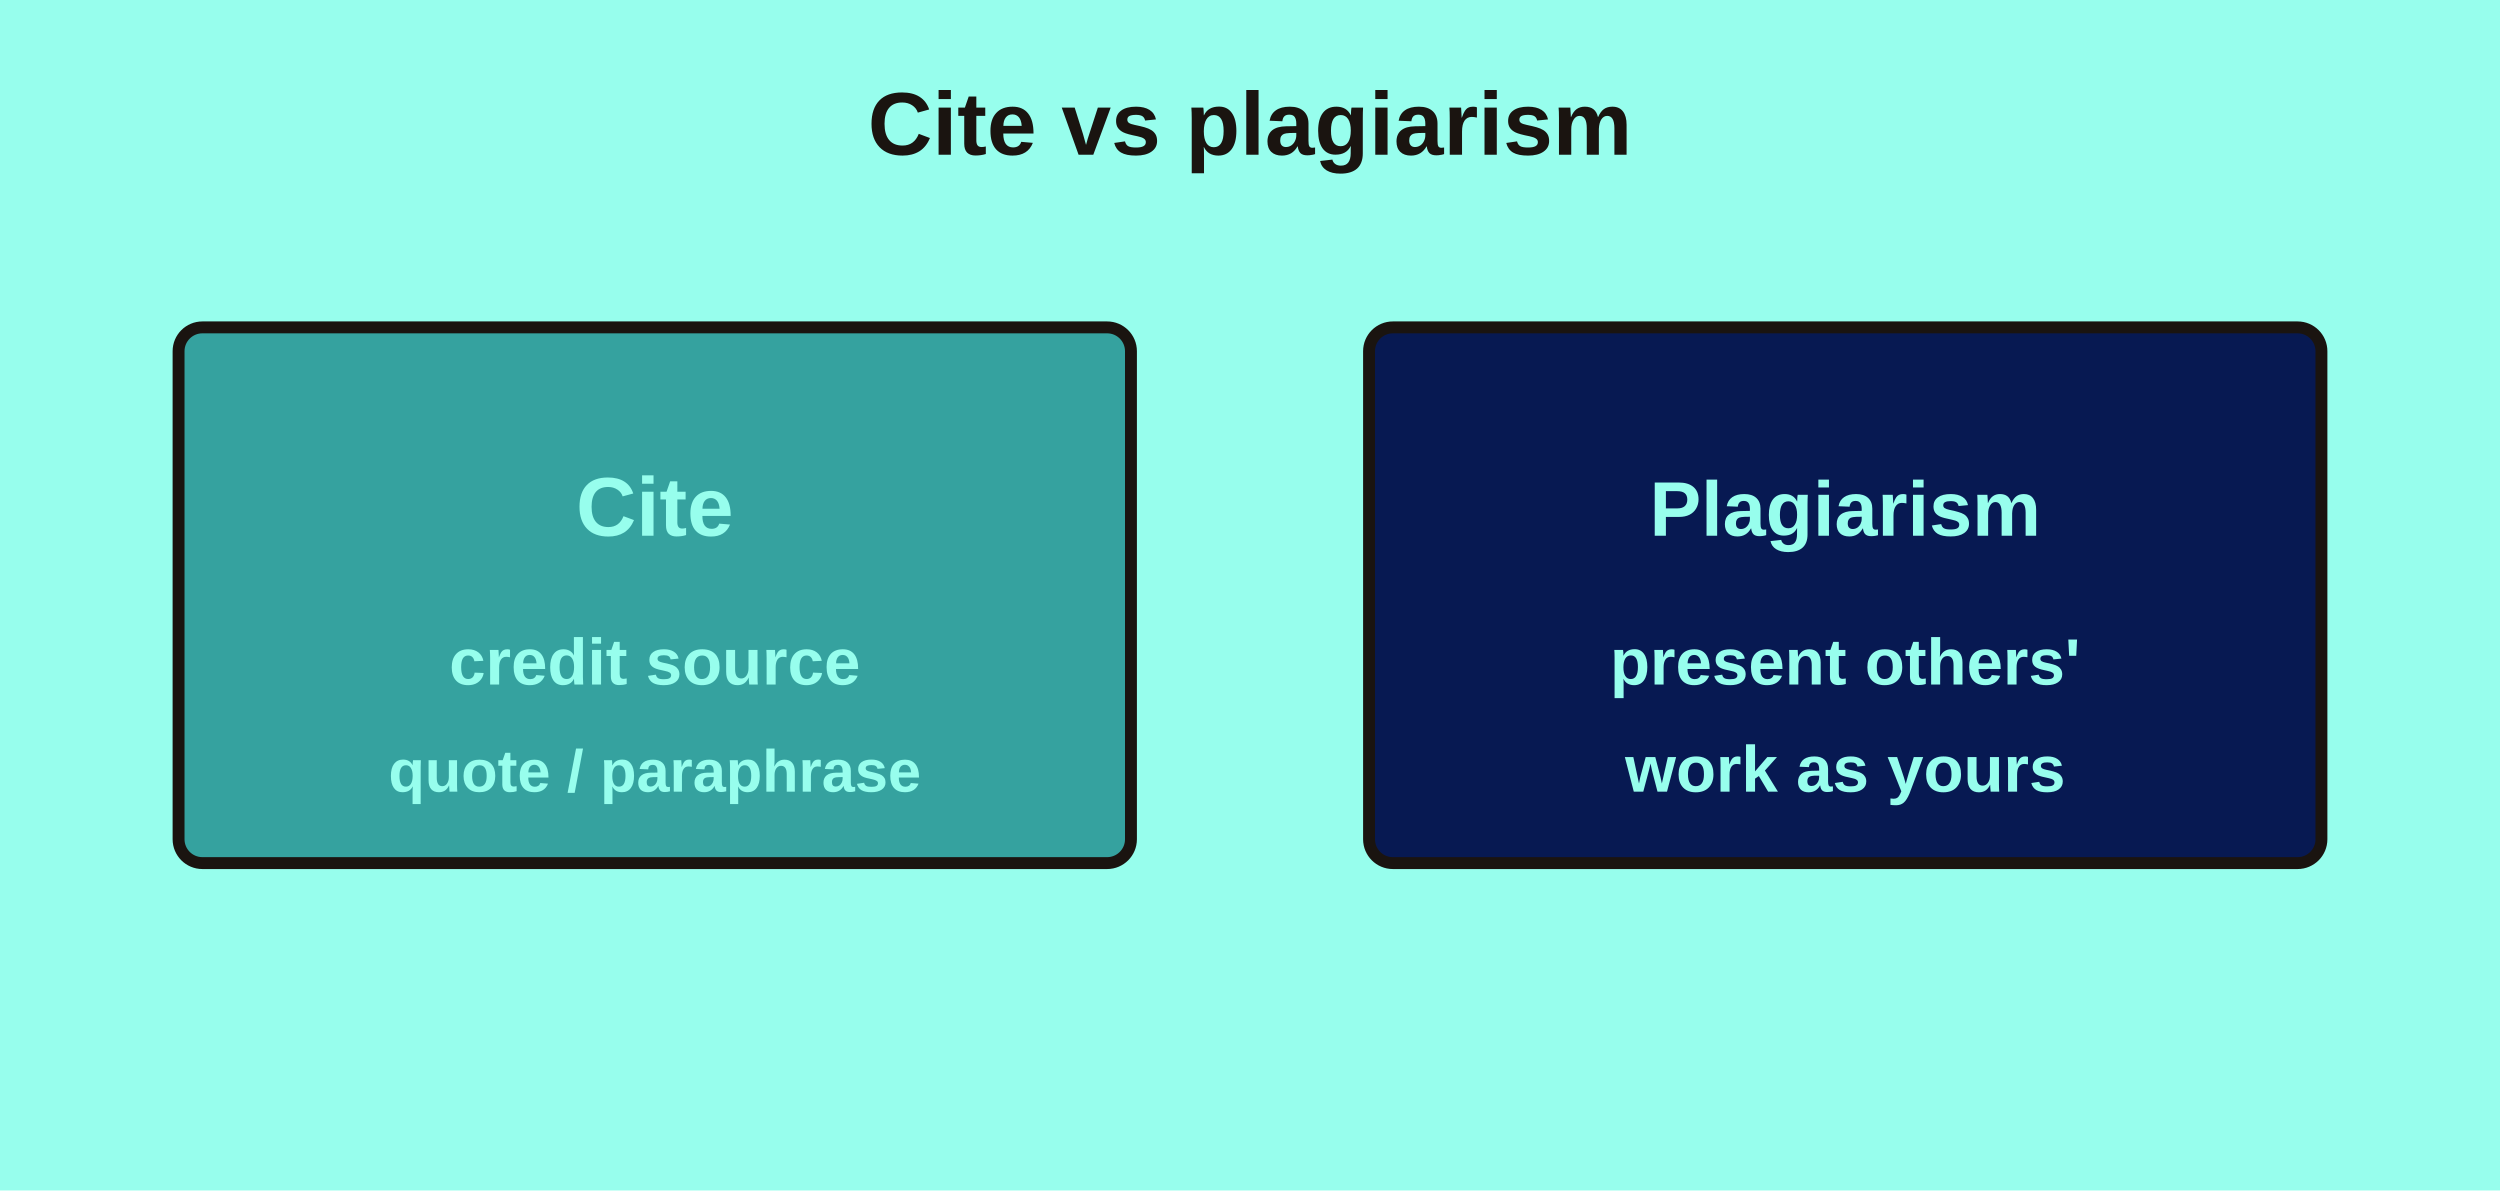
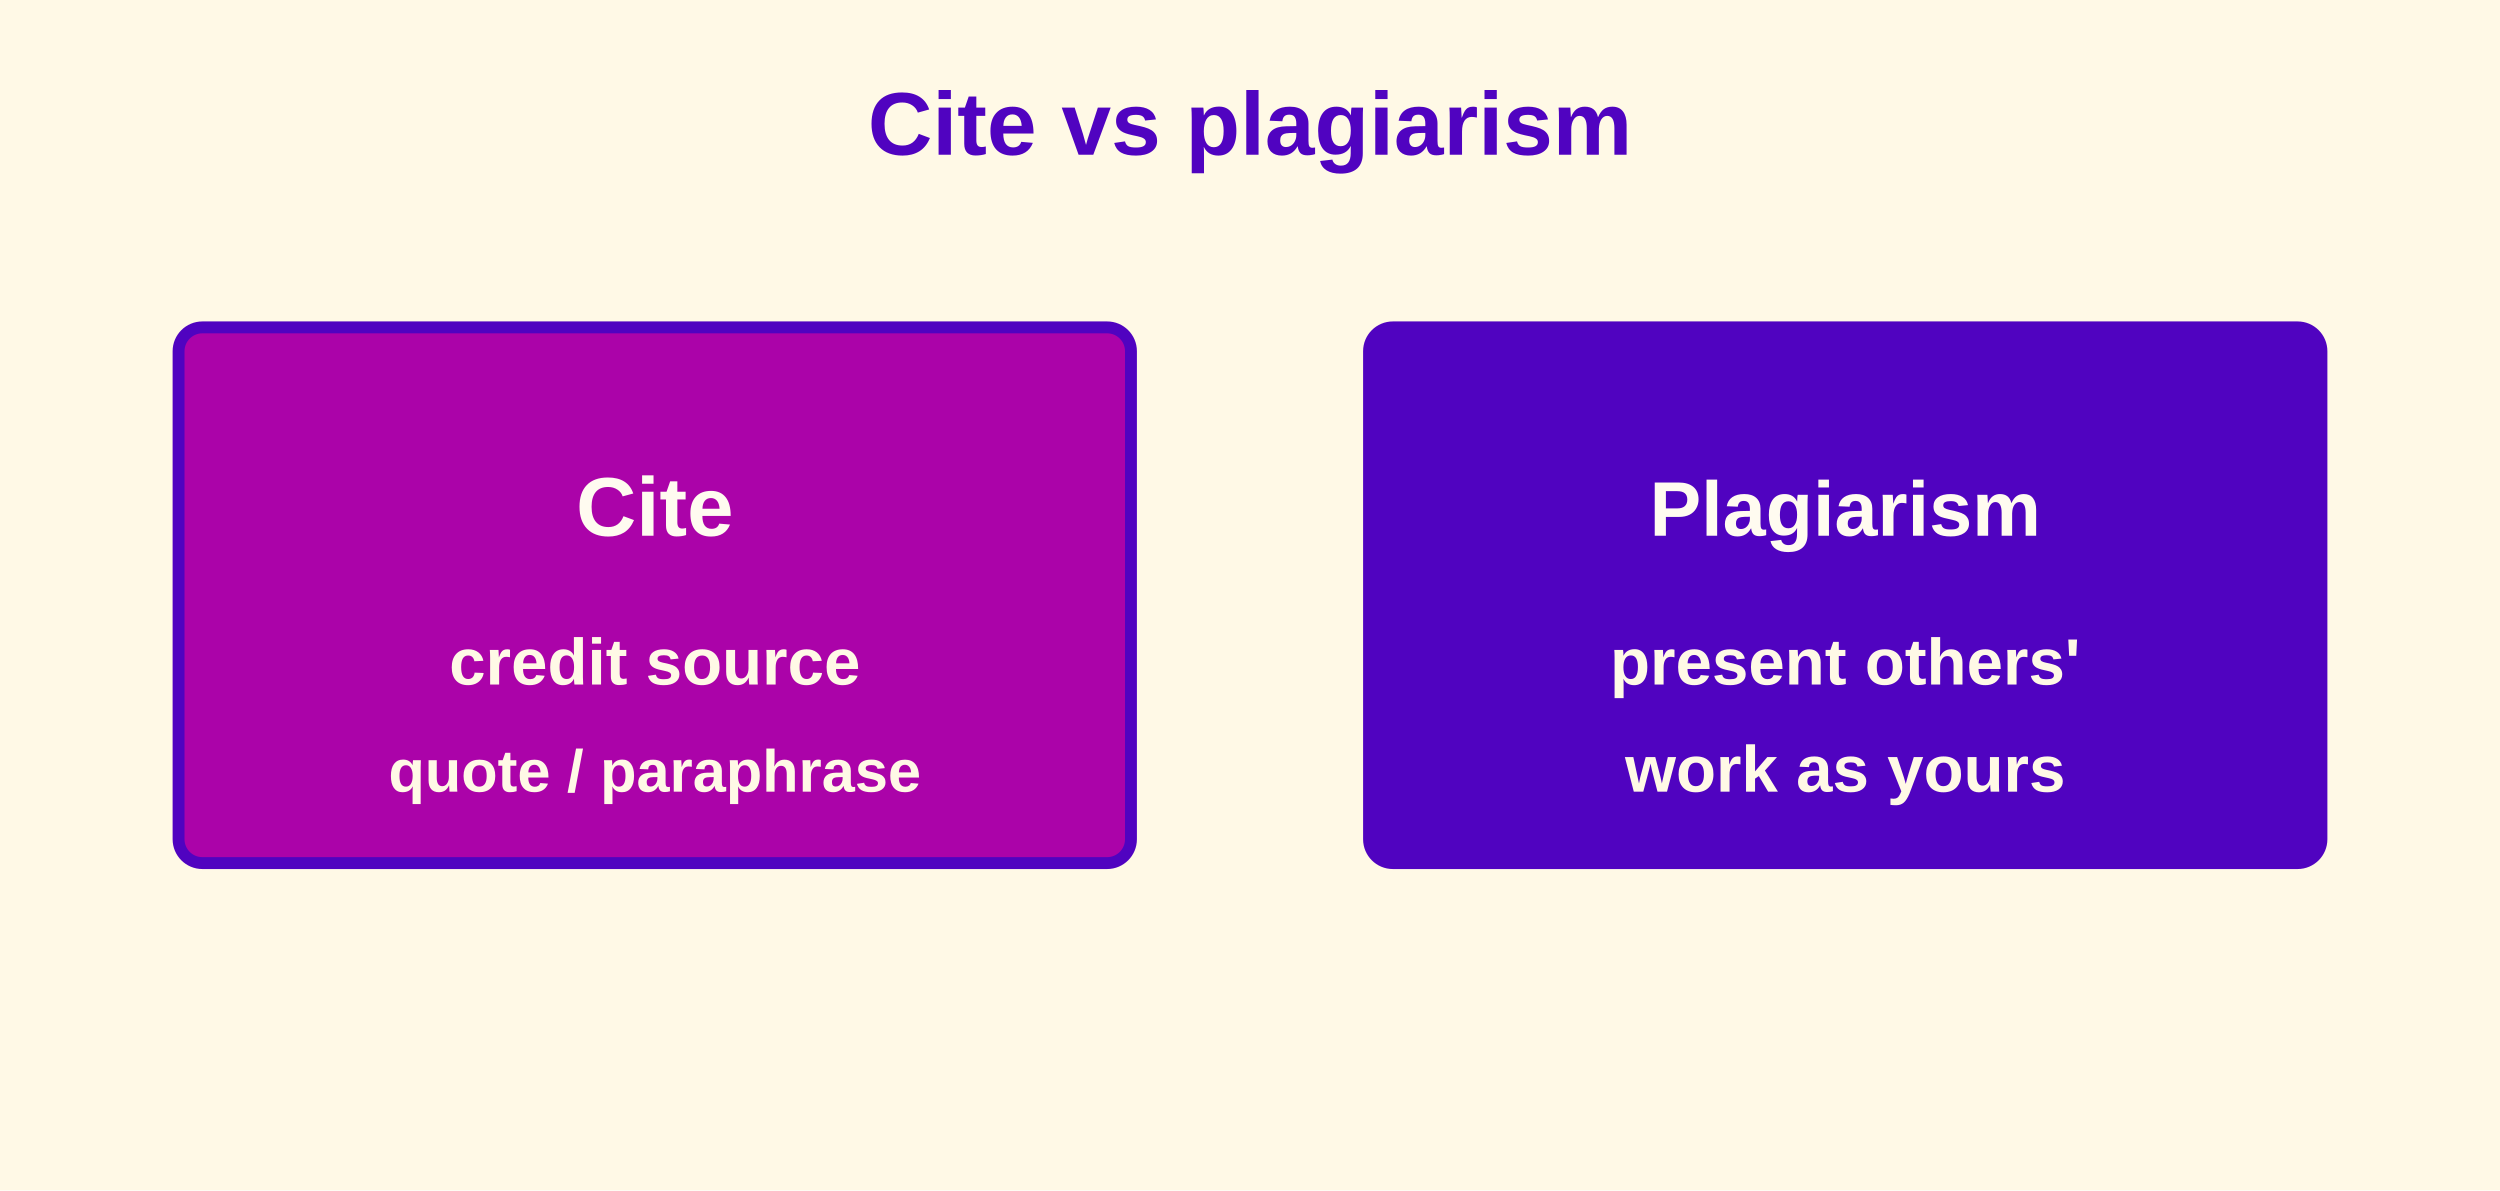
<svg xmlns="http://www.w3.org/2000/svg" viewBox="0 0 420 200" width="420" height="200" role="img">
-   <rect width="420" height="200" fill="#97FEED" />
-   <text x="210" y="26" fill="#1A1410" font-size="15" font-weight="600" font-family="Segoe UI, Arial, sans-serif" text-anchor="middle">Cite vs plagiarism</text>
-   <rect x="30" y="55" width="160" height="90" rx="4" fill="#35A29F" stroke="#1A1410" stroke-width="2" />
-   <text x="110" y="90" fill="#97FEED" font-size="14" font-weight="600" font-family="Segoe UI, Arial, sans-serif" text-anchor="middle">Cite</text>
-   <text x="110" y="115" fill="#97FEED" font-size="11" font-weight="600" font-family="Segoe UI, Arial, sans-serif" text-anchor="middle">credit source</text>
-   <text x="110" y="133" fill="#97FEED" font-size="10" font-weight="600" font-family="Segoe UI, Arial, sans-serif" text-anchor="middle">quote / paraphrase</text>
-   <rect x="230" y="55" width="160" height="90" rx="4" fill="#071952" stroke="#1A1410" stroke-width="2" />
-   <text x="310" y="90" fill="#97FEED" font-size="13" font-weight="600" font-family="Segoe UI, Arial, sans-serif" text-anchor="middle">Plagiarism</text>
-   <text x="310" y="115" fill="#97FEED" font-size="11" font-weight="600" font-family="Segoe UI, Arial, sans-serif" text-anchor="middle">present others'</text>
-   <text x="310" y="133" fill="#97FEED" font-size="11" font-weight="600" font-family="Segoe UI, Arial, sans-serif" text-anchor="middle">work as yours</text>
+   <rect width="420" height="200" fill="#FFF9E6" />
+   <text x="210" y="26" fill="#5003C0" font-size="15" font-weight="600" font-family="Segoe UI, Arial, sans-serif" text-anchor="middle">Cite vs plagiarism</text>
+   <rect x="30" y="55" width="160" height="90" rx="4" fill="#AB03A9" stroke="#5003C0" stroke-width="2" />
+   <text x="110" y="90" fill="#FFFBF0" font-size="14" font-weight="600" font-family="Segoe UI, Arial, sans-serif" text-anchor="middle">Cite</text>
+   <text x="110" y="115" fill="#FFF9E6" font-size="11" font-weight="600" font-family="Segoe UI, Arial, sans-serif" text-anchor="middle">credit source</text>
+   <text x="110" y="133" fill="#FFF9E6" font-size="10" font-weight="600" font-family="Segoe UI, Arial, sans-serif" text-anchor="middle">quote / paraphrase</text>
+   <rect x="230" y="55" width="160" height="90" rx="4" fill="#5003C0" stroke="#5003C0" stroke-width="2" />
+   <text x="310" y="90" fill="#FFFBF0" font-size="13" font-weight="600" font-family="Segoe UI, Arial, sans-serif" text-anchor="middle">Plagiarism</text>
+   <text x="310" y="115" fill="#FFF9E6" font-size="11" font-weight="600" font-family="Segoe UI, Arial, sans-serif" text-anchor="middle">present others'</text>
+   <text x="310" y="133" fill="#FFF9E6" font-size="11" font-weight="600" font-family="Segoe UI, Arial, sans-serif" text-anchor="middle">work as yours</text>
</svg>
